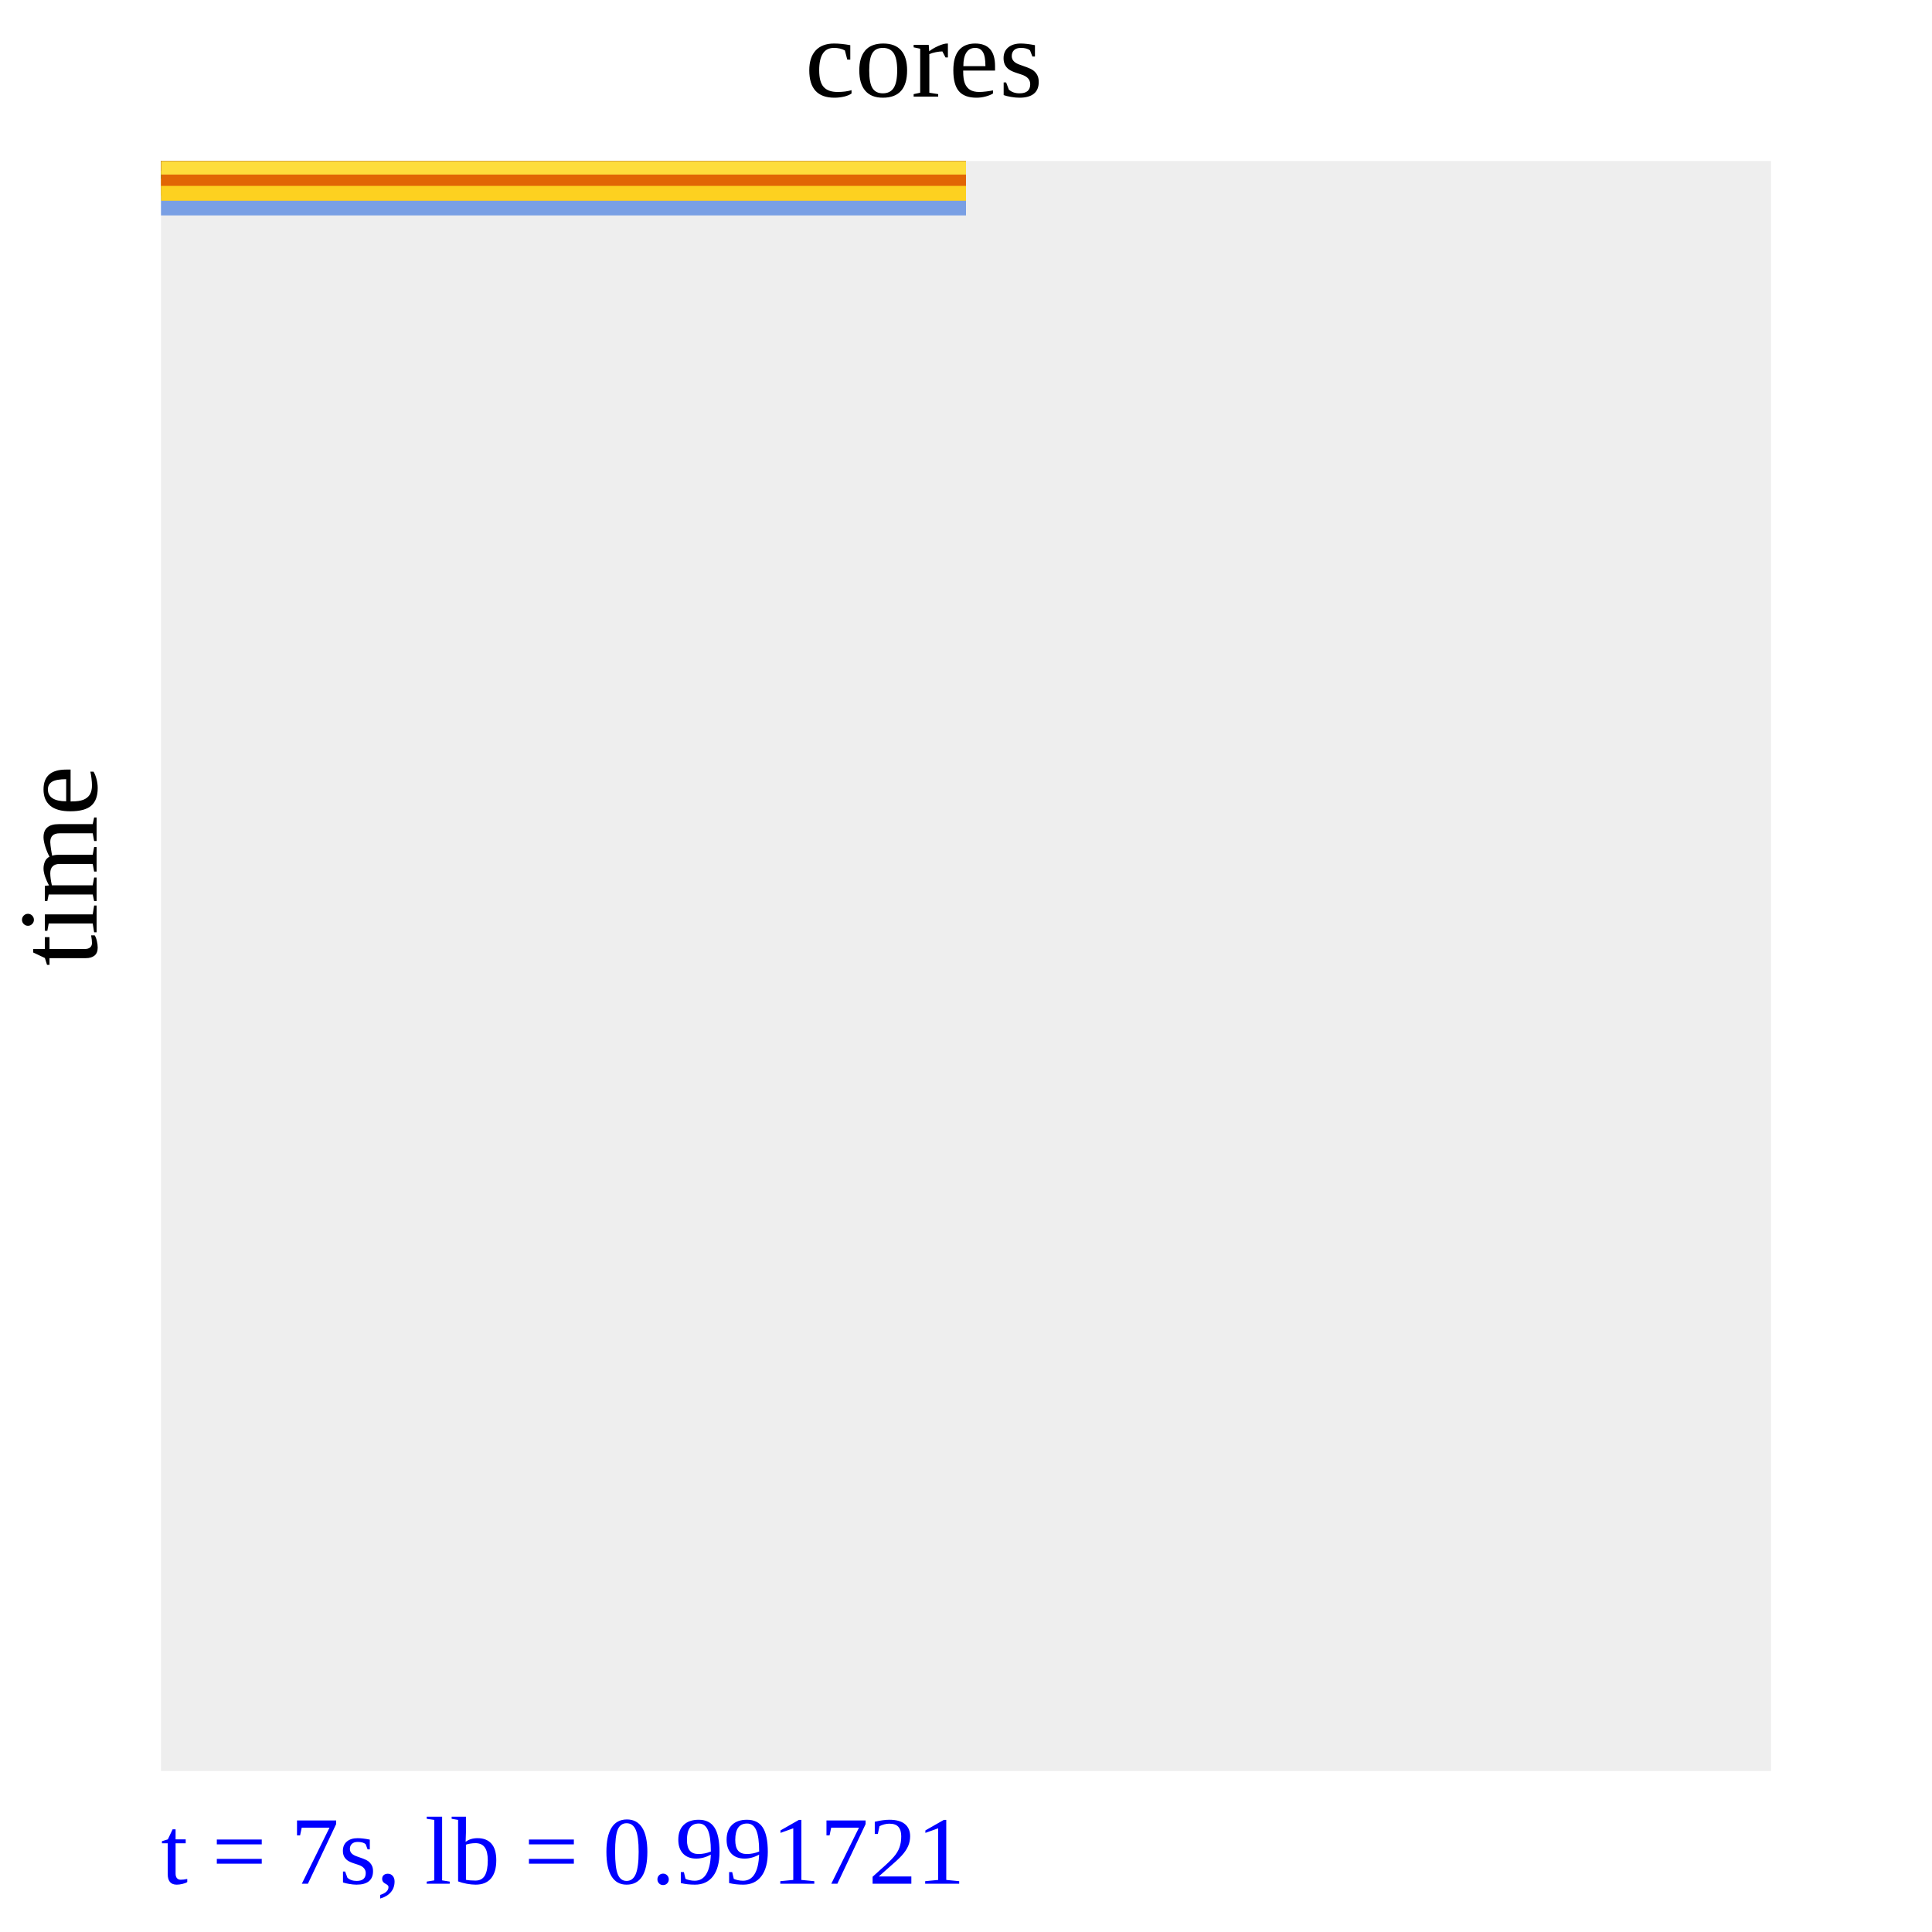
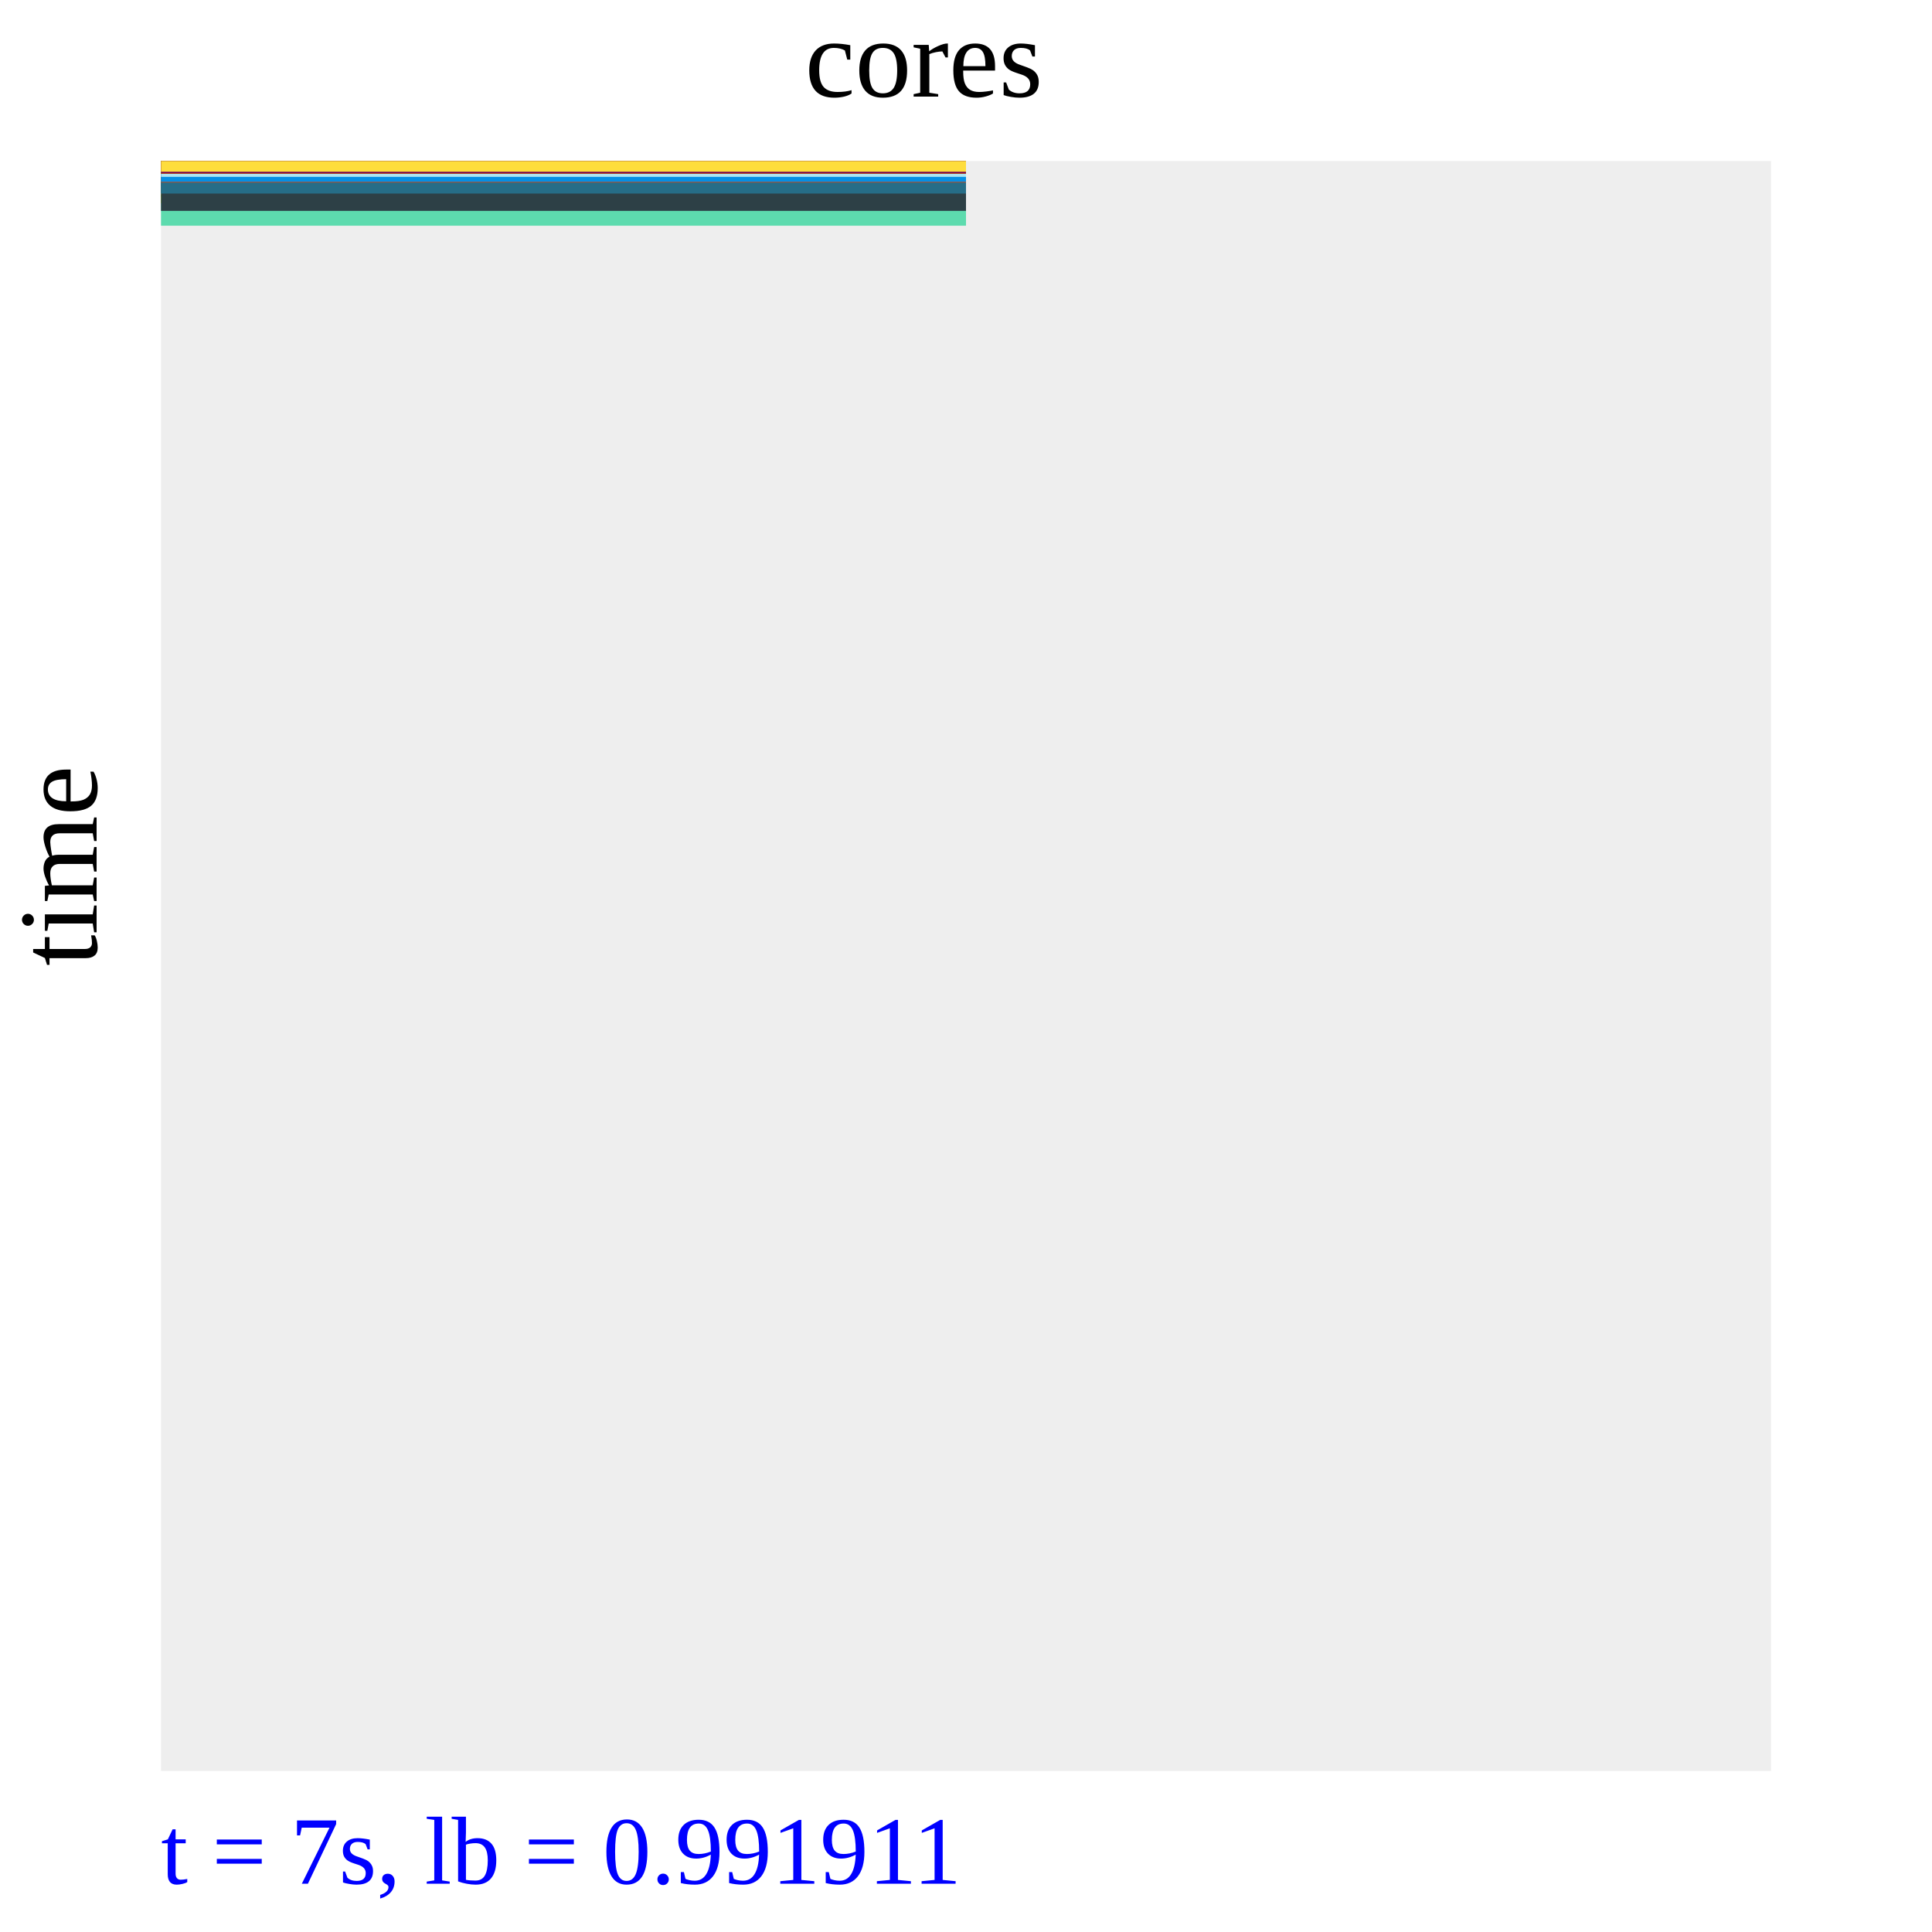
<svg xmlns="http://www.w3.org/2000/svg" x="0" y="0" width="600" height="600">
  <rect x="0%" y="0%" height="100%" width="100%" style="fill: #ffffff" />
  <svg x="0" y="0">
    <text fill="dark" font-size="35" transform="translate(250, 30)">cores</text>
  </svg>
  <svg x="0" y="0">
    <text fill="dark" font-size="35" transform="translate(30, 300) rotate(270)">time</text>
  </svg>
  <svg x="50" y="550">
-     <text fill="blue" font-size="30" transform="translate(0, 35)">t = 7s, lb = 0.991721</text>
+     <text fill="blue" font-size="30" transform="translate(0, 35)">t = 7s, lb = 0.991911</text>
  </svg>
  <svg x="50" y="50" width="500" height="500">
    <rect x="0%" y="0%" height="100%" width="100%" style="fill: #eeeeee" />
-     <rect x="0" y="0" height="1.863" width="250" style="fill: #3b0006" />
-     <rect x="0" y="0" height="6.347" width="250" style="fill: #8c8ffe" />
-     <rect x="0" y="0" height="3.45" width="250" style="fill: #dedec2" />
-     <rect x="0" y="0" height="4.623" width="250" style="fill: #826d11" />
-     <rect x="0" y="0" height="4.278" width="250" style="fill: #4dc1f8" />
-     <rect x="0" y="0" height="4.761" width="250" style="fill: #824924" />
-     <rect x="0" y="0" height="4.83" width="250" style="fill: #fa0790" />
-     <rect x="0" y="0" height="10.763" width="250" style="fill: #56e25a" />
-     <rect x="0" y="0" height="5.037" width="250" style="fill: #5ddbae" />
-     <rect x="0" y="0" height="7.865" width="250" style="fill: #ceb90a" />
-     <rect x="0" y="0" height="3.657" width="250" style="fill: #18c51f" />
-     <rect x="0" y="0" height="2.967" width="250" style="fill: #919a83" />
-     <rect x="0" y="0" height="5.175" width="250" style="fill: #ae980e" />
-     <rect x="0" y="0" height="4.14" width="250" style="fill: #25bf06" />
-     <rect x="0" y="0" height="3.588" width="250" style="fill: #dd4864" />
-     <rect x="0" y="0" height="4.416" width="250" style="fill: #27dfde" />
-     <rect x="0" y="0" height="2.208" width="250" style="fill: #e6f708" />
-     <rect x="0" y="0" height="6.278" width="250" style="fill: #aa6426" />
-     <rect x="0" y="0" height="5.864" width="250" style="fill: #25ce4c" />
-     <rect x="0" y="0" height="4.761" width="250" style="fill: #4298af" />
-     <rect x="0" y="0" height="4.968" width="250" style="fill: #dd7ac4" />
-     <rect x="0" y="0" height="4.899" width="250" style="fill: #8aa81b" />
-     <rect x="0" y="0" height="2.76" width="250" style="fill: #0c5608" />
-     <rect x="0" y="0" height="7.382" width="250" style="fill: #c2d801" />
-     <rect x="0" y="0" height="7.451" width="250" style="fill: #543ede" />
-     <rect x="0" y="0" height="6.278" width="250" style="fill: #eab547" />
-     <rect x="0" y="0" height="3.657" width="250" style="fill: #9c1342" />
-     <rect x="0" y="0" height="4.83" width="250" style="fill: #e4e4ae" />
-     <rect x="0" y="0" height="1.863" width="250" style="fill: #c719f1" />
-     <rect x="0" y="0" height="10.694" width="250" style="fill: #a46e33" />
-     <rect x="0" y="0" height="4.278" width="250" style="fill: #c1d761" />
-     <rect x="0" y="0" height="5.244" width="250" style="fill: #efdf22" />
-     <rect x="0" y="0" height="3.312" width="250" style="fill: #116051" />
-     <rect x="0" y="0" height="3.795" width="250" style="fill: #e18fa7" />
-     <rect x="0" y="0" height="4.899" width="250" style="fill: #14c72f" />
-     <rect x="0" y="0" height="2.898" width="250" style="fill: #ae0756" />
-     <rect x="0" y="0" height="4.002" width="250" style="fill: #835527" />
-     <rect x="0" y="0" height="7.796" width="250" style="fill: #748e4d" />
-     <rect x="0" y="0" height="5.864" width="250" style="fill: #f2e728" />
-     <rect x="0" y="0" height="6.899" width="250" style="fill: #e3daaf" />
-     <rect x="0" y="0" height="6.899" width="250" style="fill: #94e9b3" />
-     <rect x="0" y="0" height="3.933" width="250" style="fill: #f37489" />
-     <rect x="0" y="0" height="3.795" width="250" style="fill: #c0d4e1" />
-     <rect x="0" y="0" height="4.899" width="250" style="fill: #2d4046" />
-     <rect x="0" y="0" height="5.727" width="250" style="fill: #9296d3" />
-     <rect x="0" y="0" height="4.623" width="250" style="fill: #567302" />
-     <rect x="0" y="0" height="4.278" width="250" style="fill: #7f5e4d" />
-     <rect x="0" y="0" height="4.968" width="250" style="fill: #70d54b" />
-     <rect x="0" y="0" height="5.244" width="250" style="fill: #668a7c" />
-     <rect x="0" y="0" height="6.002" width="250" style="fill: #00f96c" />
-     <rect x="0" y="0" height="2.622" width="250" style="fill: #cb23f2" />
-     <rect x="0" y="0" height="3.933" width="250" style="fill: #562a46" />
-     <rect x="0" y="0" height="5.589" width="250" style="fill: #8b650a" />
-     <rect x="0" y="0" height="3.45" width="250" style="fill: #171918" />
-     <rect x="0" y="0" height="3.795" width="250" style="fill: #6285be" />
-     <rect x="0" y="0" height="3.312" width="250" style="fill: #1893b8" />
-     <rect x="0" y="0" height="2.76" width="250" style="fill: #61e8b2" />
-     <rect x="0" y="0" height="4.899" width="250" style="fill: #e3e49e" />
-     <rect x="0" y="0" height="3.588" width="250" style="fill: #ea5f37" />
-     <rect x="0" y="0" height="16.904" width="250" style="fill: #799fe4" />
-     <rect x="0" y="0" height="4.278" width="250" style="fill: #dfc738" />
-     <rect x="0" y="0" height="5.106" width="250" style="fill: #f99e14" />
-     <rect x="0" y="0" height="6.554" width="250" style="fill: #0f8e31" />
-     <rect x="0" y="0" height="4.416" width="250" style="fill: #d1b21e" />
-     <rect x="0" y="0" height="5.313" width="250" style="fill: #988286" />
-     <rect x="0" y="0" height="4.209" width="250" style="fill: #7563c9" />
-     <rect x="0" y="0" height="3.726" width="250" style="fill: #bc24a3" />
-     <rect x="0" y="0" height="2.139" width="250" style="fill: #9a2195" />
-     <rect x="0" y="0" height="5.658" width="250" style="fill: #266d87" />
-     <rect x="0" y="0" height="4.278" width="250" style="fill: #b20348" />
-     <rect x="0" y="0" height="3.795" width="250" style="fill: #abd0fa" />
-     <rect x="0" y="0" height="4.761" width="250" style="fill: #9a6bf0" />
-     <rect x="0" y="0" height="4.071" width="250" style="fill: #e8a093" />
-     <rect x="0" y="0" height="9.314" width="250" style="fill: #5b9b82" />
-     <rect x="0" y="0" height="4.071" width="250" style="fill: #334378" />
-     <rect x="0" y="0" height="5.864" width="250" style="fill: #b14813" />
-     <rect x="0" y="0" height="3.933" width="250" style="fill: #2ad85c" />
-     <rect x="0" y="0" height="3.381" width="250" style="fill: #83433d" />
-     <rect x="0" y="0" height="6.278" width="250" style="fill: #688030" />
-     <rect x="0" y="0" height="5.244" width="250" style="fill: #26469b" />
-     <rect x="0" y="0" height="3.933" width="250" style="fill: #e4c2dd" />
-     <rect x="0" y="0" height="4.416" width="250" style="fill: #5f738c" />
-     <rect x="0" y="0" height="6.071" width="250" style="fill: #f0f432" />
-     <rect x="0" y="0" height="4.623" width="250" style="fill: #1aaaad" />
-     <rect x="0" y="0" height="3.519" width="250" style="fill: #ac4e2d" />
-     <rect x="0" y="0" height="4.83" width="250" style="fill: #90253f" />
-     <rect x="0" y="0" height="2.76" width="250" style="fill: #28e9b6" />
-     <rect x="0" y="0" height="5.037" width="250" style="fill: #5b74fa" />
-     <rect x="0" y="0" height="2.76" width="250" style="fill: #6040ae" />
-     <rect x="0" y="0" height="10.763" width="250" style="fill: #e5a23c" />
-     <rect x="0" y="0" height="12.35" width="250" style="fill: #fdd120" />
-     <rect x="0" y="0" height="5.52" width="250" style="fill: #058fe4" />
-     <rect x="0" y="0" height="3.657" width="250" style="fill: #54fc8e" />
-     <rect x="0" y="0" height="2.208" width="250" style="fill: #7febf9" />
-     <rect x="0" y="0" height="1.449" width="250" style="fill: #ade4f1" />
-     <rect x="0" y="0" height="5.382" width="250" style="fill: #1fee01" />
-     <rect x="0" y="0" height="7.727" width="250" style="fill: #e16604" />
-     <rect x="0" y="0" height="3.381" width="250" style="fill: #a58921" />
-     <rect x="0" y="0" height="3.036" width="250" style="fill: #79064f" />
-     <rect x="0" y="0" height="4.209" width="250" style="fill: #fedd3c" />
+     <rect x="0" y="0" height="1.959" width="250" style="fill: #3b0006" />
+     <rect x="0" y="0" height="4.487" width="250" style="fill: #8c8ffe" />
+     <rect x="0" y="0" height="3.792" width="250" style="fill: #dedec2" />
+     <rect x="0" y="0" height="11.122" width="250" style="fill: #826d11" />
+     <rect x="0" y="0" height="4.55" width="250" style="fill: #4dc1f8" />
+     <rect x="0" y="0" height="4.171" width="250" style="fill: #824924" />
+     <rect x="0" y="0" height="4.613" width="250" style="fill: #fa0790" />
+     <rect x="0" y="0" height="7.647" width="250" style="fill: #56e25a" />
+     <rect x="0" y="0" height="20.096" width="250" style="fill: #5ddbae" />
+     <rect x="0" y="0" height="4.487" width="250" style="fill: #ceb90a" />
+     <rect x="0" y="0" height="8.152" width="250" style="fill: #18c51f" />
+     <rect x="0" y="0" height="10.996" width="250" style="fill: #919a83" />
+     <rect x="0" y="0" height="4.676" width="250" style="fill: #ae980e" />
+     <rect x="0" y="0" height="3.981" width="250" style="fill: #25bf06" />
+     <rect x="0" y="0" height="3.16" width="250" style="fill: #dd4864" />
+     <rect x="0" y="0" height="5.308" width="250" style="fill: #27dfde" />
+     <rect x="0" y="0" height="2.591" width="250" style="fill: #e6f708" />
+     <rect x="0" y="0" height="5.814" width="250" style="fill: #aa6426" />
+     <rect x="0" y="0" height="5.814" width="250" style="fill: #25ce4c" />
+     <rect x="0" y="0" height="4.044" width="250" style="fill: #4298af" />
+     <rect x="0" y="0" height="4.487" width="250" style="fill: #dd7ac4" />
+     <rect x="0" y="0" height="4.929" width="250" style="fill: #8aa81b" />
+     <rect x="0" y="0" height="2.844" width="250" style="fill: #0c5608" />
+     <rect x="0" y="0" height="13.081" width="250" style="fill: #c2d801" />
+     <rect x="0" y="0" height="7.773" width="250" style="fill: #543ede" />
+     <rect x="0" y="0" height="6.13" width="250" style="fill: #eab547" />
+     <rect x="0" y="0" height="3.223" width="250" style="fill: #9c1342" />
+     <rect x="0" y="0" height="3.792" width="250" style="fill: #e4e4ae" />
+     <rect x="0" y="0" height="5.561" width="250" style="fill: #c719f1" />
+     <rect x="0" y="0" height="4.929" width="250" style="fill: #a46e33" />
+     <rect x="0" y="0" height="5.119" width="250" style="fill: #c1d761" />
+     <rect x="0" y="0" height="4.992" width="250" style="fill: #efdf22" />
+     <rect x="0" y="0" height="3.981" width="250" style="fill: #116051" />
+     <rect x="0" y="0" height="3.665" width="250" style="fill: #e18fa7" />
+     <rect x="0" y="0" height="3.729" width="250" style="fill: #14c72f" />
+     <rect x="0" y="0" height="2.654" width="250" style="fill: #ae0756" />
+     <rect x="0" y="0" height="4.044" width="250" style="fill: #835527" />
+     <rect x="0" y="0" height="7.71" width="250" style="fill: #748e4d" />
+     <rect x="0" y="0" height="4.297" width="250" style="fill: #f2e728" />
+     <rect x="0" y="0" height="10.427" width="250" style="fill: #e3daaf" />
+     <rect x="0" y="0" height="3.097" width="250" style="fill: #94e9b3" />
+     <rect x="0" y="0" height="3.286" width="250" style="fill: #f37489" />
+     <rect x="0" y="0" height="7.267" width="250" style="fill: #c0d4e1" />
+     <rect x="0" y="0" height="15.483" width="250" style="fill: #2d4046" />
+     <rect x="0" y="0" height="4.676" width="250" style="fill: #9296d3" />
+     <rect x="0" y="0" height="2.401" width="250" style="fill: #567302" />
+     <rect x="0" y="0" height="4.108" width="250" style="fill: #7f5e4d" />
+     <rect x="0" y="0" height="3.349" width="250" style="fill: #70d54b" />
+     <rect x="0" y="0" height="4.803" width="250" style="fill: #668a7c" />
+     <rect x="0" y="0" height="5.308" width="250" style="fill: #00f96c" />
+     <rect x="0" y="0" height="2.97" width="250" style="fill: #cb23f2" />
+     <rect x="0" y="0" height="2.97" width="250" style="fill: #562a46" />
+     <rect x="0" y="0" height="4.613" width="250" style="fill: #8b650a" />
+     <rect x="0" y="0" height="4.487" width="250" style="fill: #171918" />
+     <rect x="0" y="0" height="2.654" width="250" style="fill: #6285be" />
+     <rect x="0" y="0" height="3.349" width="250" style="fill: #1893b8" />
+     <rect x="0" y="0" height="4.171" width="250" style="fill: #61e8b2" />
+     <rect x="0" y="0" height="4.171" width="250" style="fill: #e3e49e" />
+     <rect x="0" y="0" height="3.097" width="250" style="fill: #ea5f37" />
+     <rect x="0" y="0" height="3.729" width="250" style="fill: #799fe4" />
+     <rect x="0" y="0" height="3.349" width="250" style="fill: #dfc738" />
+     <rect x="0" y="0" height="4.676" width="250" style="fill: #f99e14" />
+     <rect x="0" y="0" height="6.193" width="250" style="fill: #0f8e31" />
+     <rect x="0" y="0" height="3.792" width="250" style="fill: #d1b21e" />
+     <rect x="0" y="0" height="6.004" width="250" style="fill: #988286" />
+     <rect x="0" y="0" height="4.108" width="250" style="fill: #7563c9" />
+     <rect x="0" y="0" height="2.528" width="250" style="fill: #bc24a3" />
+     <rect x="0" y="0" height="5.877" width="250" style="fill: #9a2195" />
+     <rect x="0" y="0" height="10.111" width="250" style="fill: #266d87" />
+     <rect x="0" y="0" height="3.918" width="250" style="fill: #b20348" />
+     <rect x="0" y="0" height="3.729" width="250" style="fill: #abd0fa" />
+     <rect x="0" y="0" height="5.056" width="250" style="fill: #9a6bf0" />
+     <rect x="0" y="0" height="4.36" width="250" style="fill: #e8a093" />
+     <rect x="0" y="0" height="4.108" width="250" style="fill: #5b9b82" />
+     <rect x="0" y="0" height="3.349" width="250" style="fill: #334378" />
+     <rect x="0" y="0" height="5.245" width="250" style="fill: #b14813" />
+     <rect x="0" y="0" height="3.286" width="250" style="fill: #2ad85c" />
+     <rect x="0" y="0" height="4.234" width="250" style="fill: #83433d" />
+     <rect x="0" y="0" height="4.74" width="250" style="fill: #688030" />
+     <rect x="0" y="0" height="5.245" width="250" style="fill: #26469b" />
+     <rect x="0" y="0" height="3.223" width="250" style="fill: #e4c2dd" />
+     <rect x="0" y="0" height="4.55" width="250" style="fill: #5f738c" />
+     <rect x="0" y="0" height="6.446" width="250" style="fill: #f0f432" />
+     <rect x="0" y="0" height="3.792" width="250" style="fill: #1aaaad" />
+     <rect x="0" y="0" height="6.699" width="250" style="fill: #ac4e2d" />
+     <rect x="0" y="0" height="4.613" width="250" style="fill: #90253f" />
+     <rect x="0" y="0" height="2.654" width="250" style="fill: #28e9b6" />
+     <rect x="0" y="0" height="4.803" width="250" style="fill: #5b74fa" />
+     <rect x="0" y="0" height="2.907" width="250" style="fill: #6040ae" />
+     <rect x="0" y="0" height="3.729" width="250" style="fill: #e5a23c" />
+     <rect x="0" y="0" height="3.476" width="250" style="fill: #fdd120" />
+     <rect x="0" y="0" height="6.446" width="250" style="fill: #058fe4" />
+     <rect x="0" y="0" height="3.349" width="250" style="fill: #54fc8e" />
+     <rect x="0" y="0" height="3.413" width="250" style="fill: #7febf9" />
+     <rect x="0" y="0" height="4.929" width="250" style="fill: #ade4f1" />
+     <rect x="0" y="0" height="3.981" width="250" style="fill: #1fee01" />
+     <rect x="0" y="0" height="3.981" width="250" style="fill: #e16604" />
+     <rect x="0" y="0" height="3.033" width="250" style="fill: #a58921" />
+     <rect x="0" y="0" height="3.855" width="250" style="fill: #79064f" />
+     <rect x="0" y="0" height="3.349" width="250" style="fill: #fedd3c" />
  </svg>
</svg>
